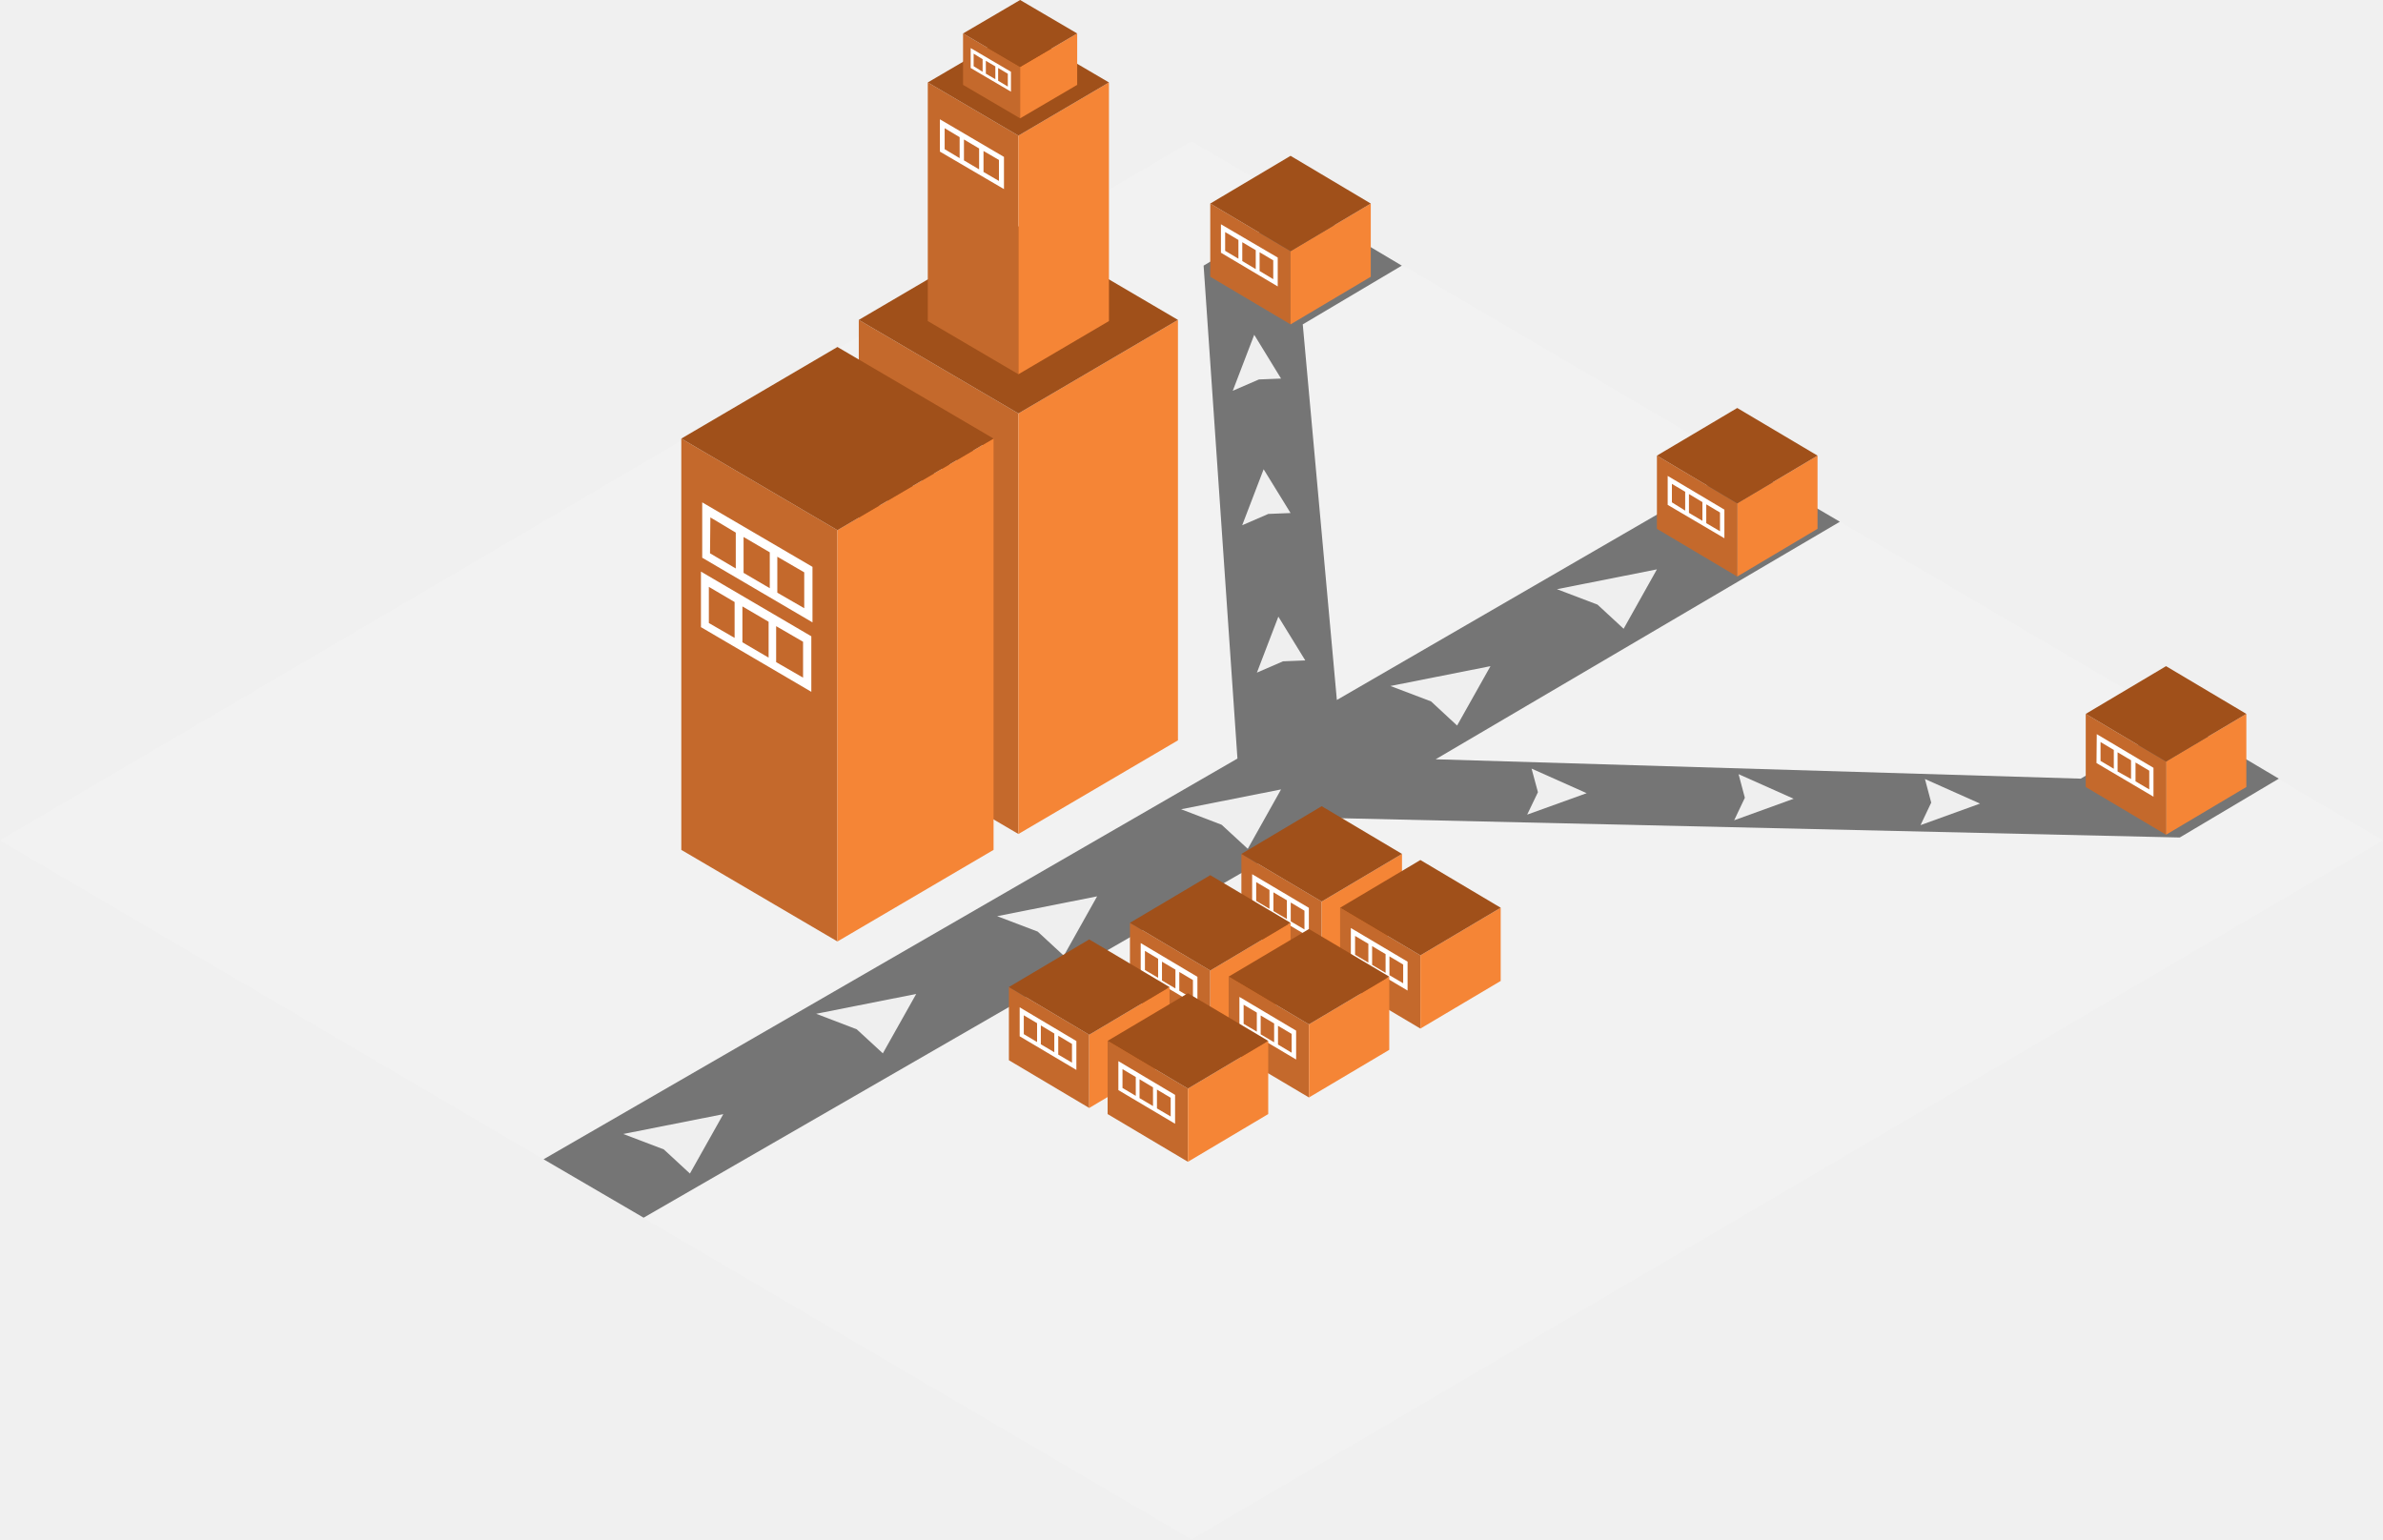
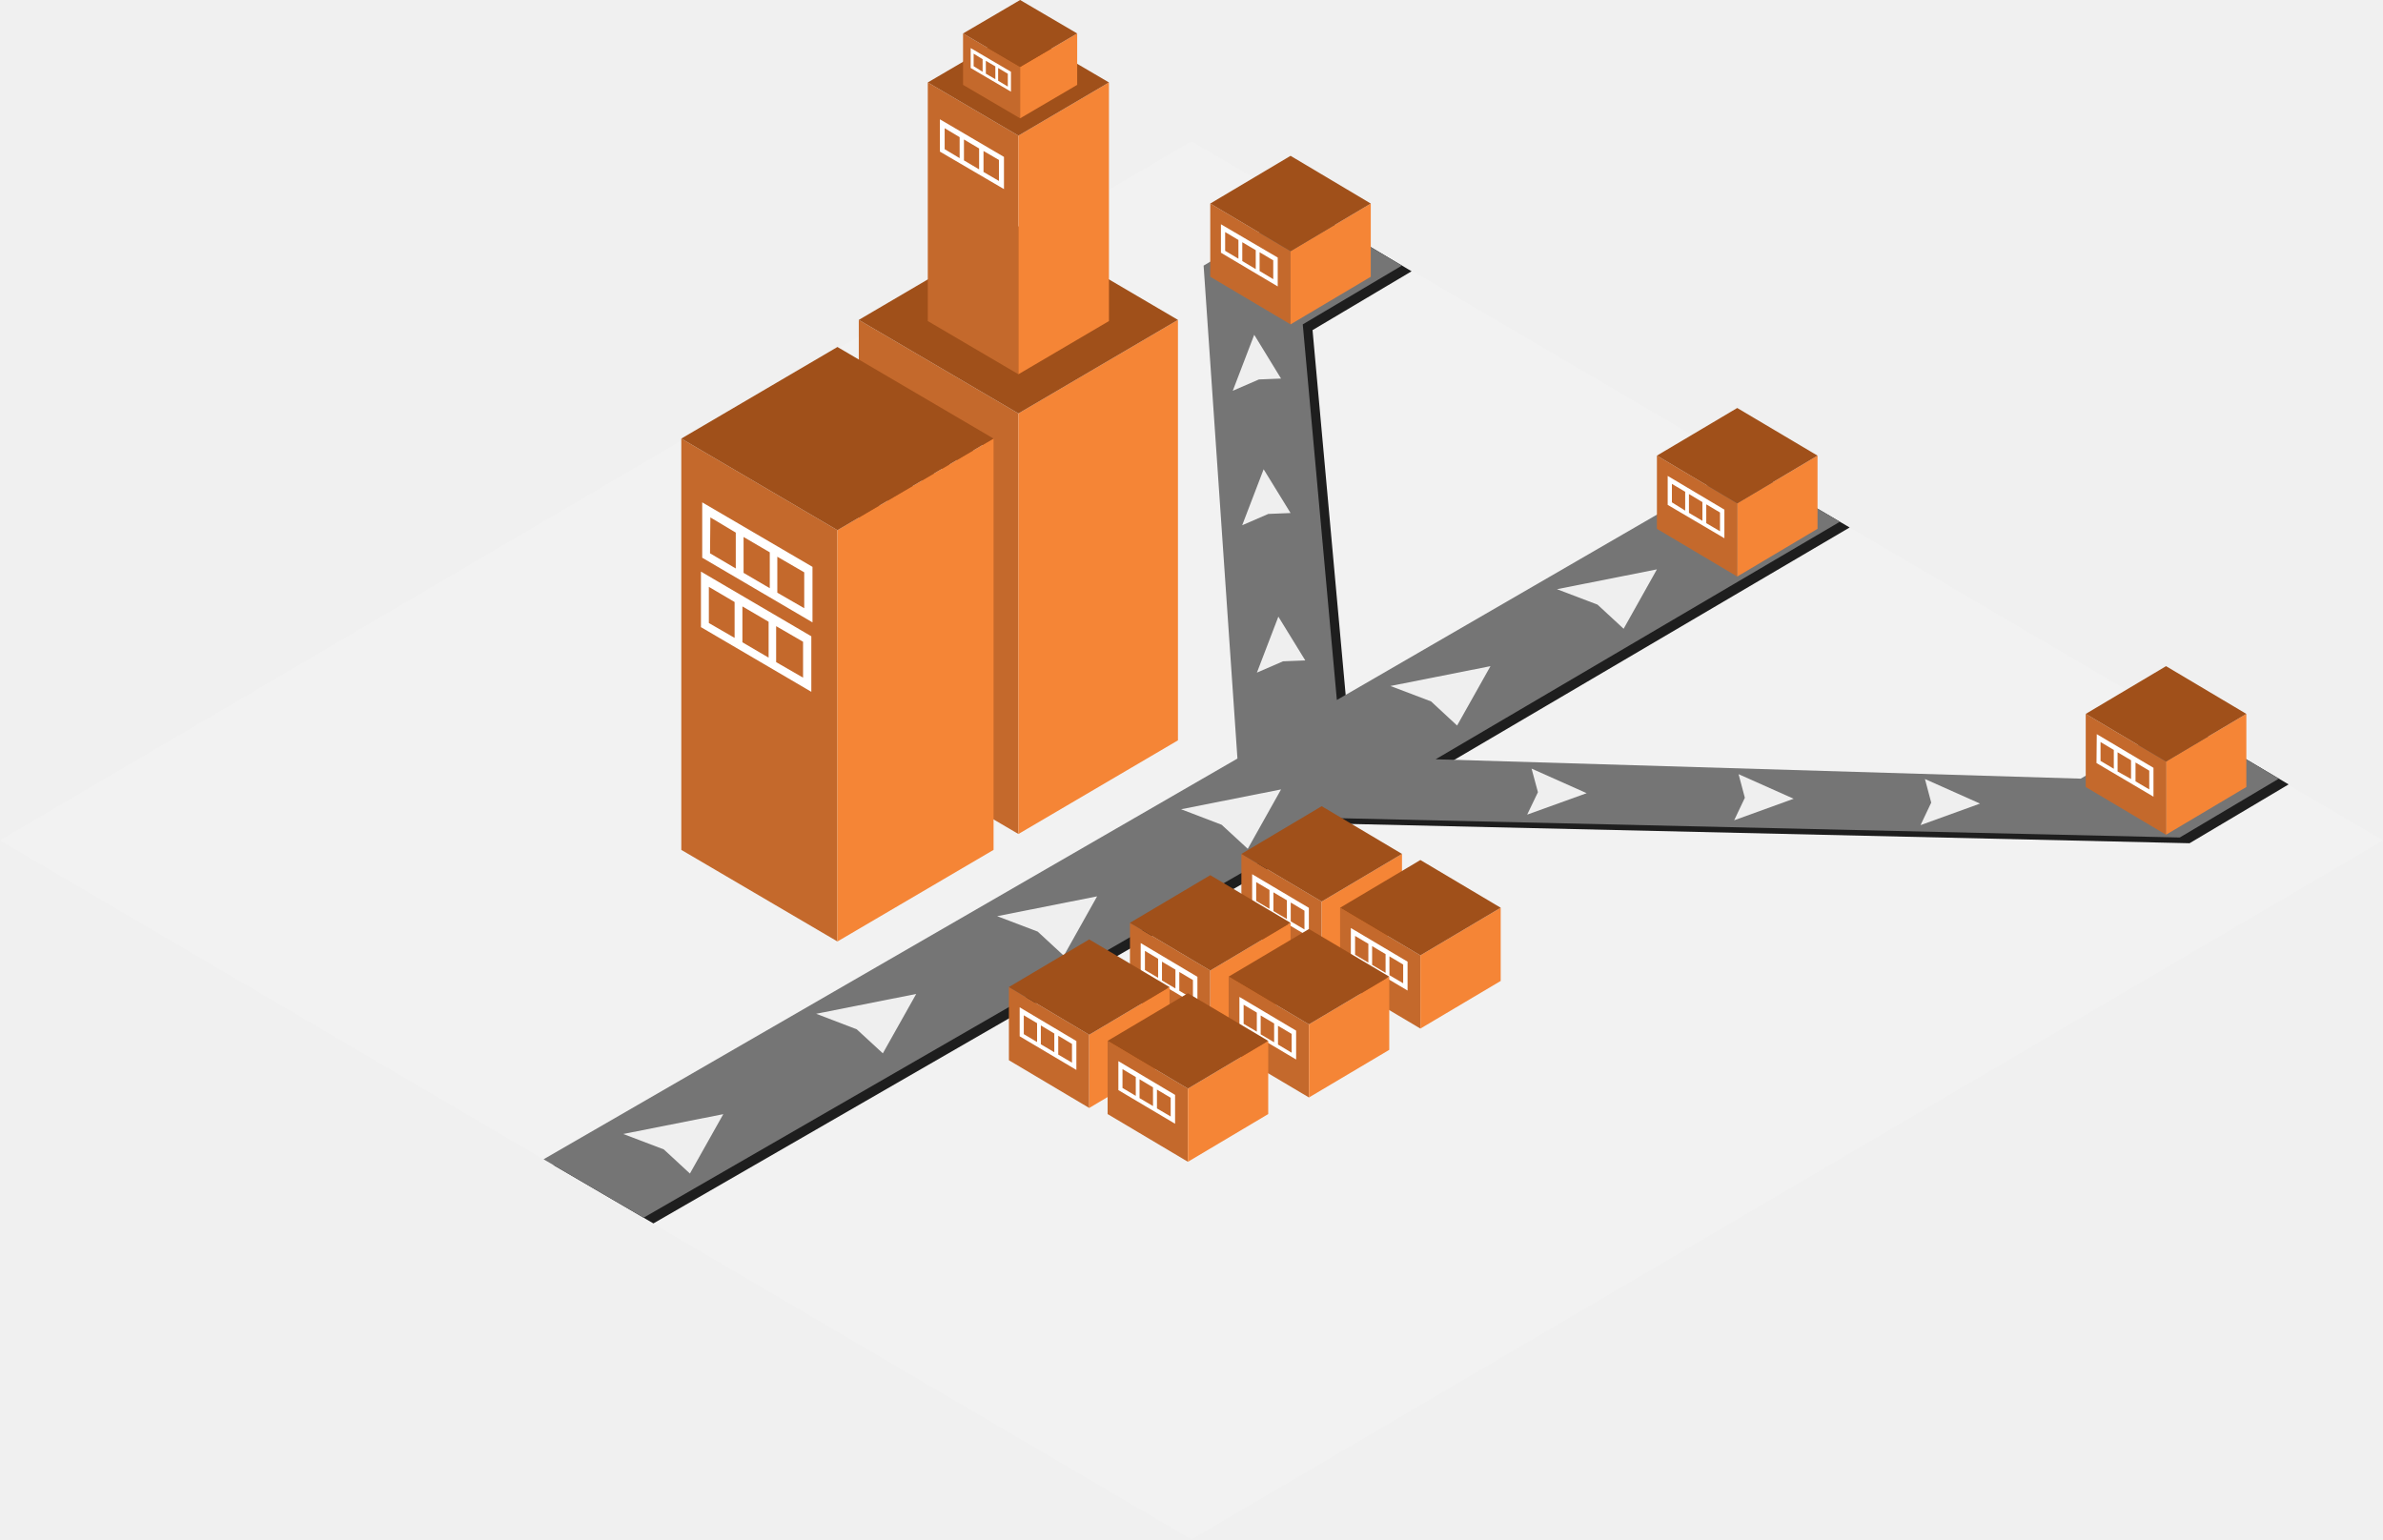
<svg xmlns="http://www.w3.org/2000/svg" viewBox="0 0 265.58 171.6">
  <defs>
-     <style>.a{fill:#f2f2f2;}.b{fill:#757575;}.c{fill:#c4692c;}.d{fill:#f58536;}.e{fill:#a0501a;}.f{fill:#fff;}.g{fill:#efefef;}</style>
+     <style>.a{fill:#f2f2f2;}.b{fill:#1e1e1e;}.c{fill:#757575;}.d{fill:#c4692c;}.e{fill:#f58536;}.f{fill:#a0501a;}.g{fill:#fff;}.h{fill:#efefef;}</style>
  </defs>
  <polygon class="a" points="132.79 15.76 0 93.68 132.79 171.6 265.58 93.68 132.79 15.76" />
-   <polygon class="b" points="242.93 80.25 231.89 86.8 160 84.64 205.05 58.16 194.24 51.82 148.99 78.03 145.19 36.16 136.8 31.18 145.19 36.16 156.23 29.61 145.19 23.05 134.14 29.61 134.14 29.61 137.91 84.56 60.58 129.23 71.73 135.74 148.96 91.2 242.93 93.36 253.97 86.8 242.93 80.25" />
-   <polygon class="c" points="143.83 36.16 134.88 30.85 134.88 22.69 143.83 28 143.83 36.16" />
-   <polygon class="d" points="143.83 36.16 152.77 30.85 152.77 22.69 143.83 28 143.83 36.16" />
-   <polygon class="e" points="143.83 17.37 134.88 22.69 143.83 28 152.77 22.69 143.83 17.37" />
-   <path class="f" d="M136.07,28.17l6.33,3.76V28.71L136.07,25Zm4.31-.05,1.52.9v2.1l-1.52-.91ZM138.45,27l1.5.89V30l-1.5-.9Zm-1.91-1.13,1.48.88v2.09l-1.48-.88Z" />
-   <polygon class="c" points="241.4 93.05 232.45 87.73 232.45 79.58 241.4 84.89 241.4 93.05" />
-   <polygon class="d" points="241.4 93.05 250.35 87.73 250.35 79.58 241.4 84.89 241.4 93.05" />
-   <polygon class="e" points="241.4 74.26 232.45 79.58 241.4 84.89 250.35 79.58 241.4 74.26" />
-   <path class="f" d="M233.65,85.06,240,88.81V85.59l-6.32-3.75ZM238,85l1.53.91V88L238,87.1ZM236,83.86l1.5.89v2.09L236,86Zm-1.9-1.14,1.48.88v2.1l-1.48-.88Z" />
-   <polygon class="c" points="193.61 64.27 184.66 58.95 184.66 50.79 193.61 56.11 193.61 64.27" />
-   <polygon class="d" points="193.61 64.27 202.56 58.95 202.56 50.79 193.61 56.11 193.61 64.27" />
-   <polygon class="e" points="193.61 45.48 184.66 50.79 193.61 56.11 202.56 50.79 193.61 45.48" />
-   <path class="f" d="M185.86,56.28,192.18,60V56.81l-6.32-3.76Zm4.3-.06,1.53.91v2.09l-1.53-.9Zm-1.93-1.15,1.5.9v2.09l-1.5-.89Zm-1.9-1.13,1.48.88v2.1L186.33,56Z" />
-   <polygon class="g" points="69.46 126.41 80.61 124.2 76.89 130.82 73.98 128.13 69.46 126.41" />
-   <polygon class="g" points="90.96 113.01 102.11 110.8 98.39 117.42 95.48 114.74 90.96 113.01" />
-   <polygon class="g" points="111.13 102.13 122.27 99.92 118.56 106.54 115.65 103.85 111.13 102.13" />
-   <polygon class="g" points="131.63 90.21 142.77 88 139.06 94.62 136.15 91.94 131.63 90.21" />
-   <polygon class="g" points="154.96 76.47 166.11 74.26 162.39 80.88 159.49 78.19 154.96 76.47" />
-   <polygon class="g" points="173.52 65.68 184.66 63.47 180.95 70.09 178.04 67.4 173.52 65.68" />
-   <polygon class="g" points="140.08 74.98 142.47 68.74 145.47 73.62 142.99 73.72 140.08 74.98" />
-   <polygon class="g" points="170.69 85.68 176.83 88.42 170.2 90.81 171.4 88.31 170.69 85.68" />
-   <polygon class="g" points="193.76 86.3 199.9 89.04 193.27 91.44 194.46 88.93 193.76 86.3" />
-   <polygon class="g" points="214.53 86.84 220.67 89.58 214.04 91.98 215.23 89.47 214.53 86.84" />
-   <polygon class="g" points="138.44 58.55 140.83 52.31 143.83 57.19 141.35 57.29 138.44 58.55" />
-   <polygon class="g" points="137.39 43.56 139.78 37.32 142.77 42.2 140.3 42.3 137.39 43.56" />
-   <polygon class="c" points="147.3 108.66 138.35 103.35 138.35 95.19 147.3 100.5 147.3 108.66" />
-   <polygon class="d" points="147.3 108.66 156.25 103.35 156.25 95.19 147.3 100.5 147.3 108.66" />
-   <polygon class="e" points="147.3 89.87 138.35 95.19 147.3 100.5 156.25 95.19 147.3 89.87" />
-   <path class="f" d="M139.55,100.67l6.32,3.75V101.2l-6.32-3.75Zm4.3-.06,1.53.91v2.09l-1.53-.9Zm-1.93-1.14,1.5.89v2.09l-1.5-.89ZM140,98.33l1.48.88v2.1l-1.48-.88Z" />
-   <polygon class="c" points="113.5 92.97 95.71 82.53 95.71 35.66 113.5 46.09 113.5 92.97" />
-   <path class="f" d="M98,57.15l12.58,7.37V58.19L98,50.81Zm8.56-.11,3,1.77v4.12l-3-1.78Zm-3.84-2.26,3,1.75v4.12l-3-1.75Zm-3.78-2.22,2.94,1.73V58.4l-2.94-1.72Z" />
-   <polygon class="d" points="113.5 92.97 131.28 82.53 131.28 35.66 113.5 46.09 113.5 92.97" />
-   <polygon class="e" points="113.5 25.22 95.71 35.66 113.5 46.09 131.28 35.66 113.5 25.22" />
-   <path class="f" d="M98.09,49.23l12.57,7.37V50.28L98.09,42.9Zm8.55-.11,3,1.78V55l-3-1.77Zm-3.84-2.25,3,1.75v4.11l-3-1.74ZM99,44.64,102,46.37v4.12L99,48.76Z" />
-   <polygon class="c" points="113.5 41.72 103.4 35.79 103.4 9.19 113.5 15.12 113.5 41.72" />
-   <polygon class="d" points="113.5 41.72 123.59 35.79 123.59 9.19 113.5 15.12 113.5 41.72" />
-   <polygon class="e" points="113.5 3.27 103.4 9.19 113.5 15.12 123.59 9.19 113.5 3.27" />
-   <path class="f" d="M104.75,16.9l7.14,4.18V17.49l-7.14-4.19Zm4.86-.07,1.72,1v2.34l-1.72-1Zm-2.18-1.28,1.69,1v2.33l-1.69-1Zm-2.15-1.26,1.67,1v2.34l-1.67-1Z" />
-   <polygon class="c" points="113.69 13.19 107.33 9.46 107.33 3.73 113.69 7.46 113.69 13.19" />
-   <polygon class="d" points="113.69 13.19 120.05 9.46 120.05 3.73 113.69 7.46 113.69 13.19" />
-   <polygon class="e" points="113.69 0 107.33 3.73 113.69 7.46 120.05 3.73 113.69 0" />
-   <path class="f" d="M108.18,7.58l4.49,2.64V8l-4.49-2.64Zm3.06,0,1.08.64V9.65L111.24,9Zm-1.37-.8,1.06.62V8.83l-1.06-.62Zm-1.36-.8,1,.62V8l-1-.62Z" />
-   <polygon class="c" points="93.33 104.95 75.93 94.74 75.93 48.89 93.33 59.1 93.33 104.95" />
-   <path class="f" d="M78.12,69.91l12.3,7.21V70.93l-12.3-7.21Zm8.38-.11,3,1.74v4l-3-1.73Zm-3.76-2.2,2.92,1.71v4l-2.92-1.71ZM79,65.42l2.87,1.69v4L79,69.45Z" />
-   <polygon class="d" points="93.33 104.95 110.73 94.74 110.73 48.89 93.33 59.1 93.33 104.95" />
-   <polygon class="e" points="93.33 38.68 75.93 48.89 93.33 59.1 110.73 48.89 93.33 38.68" />
-   <path class="f" d="M78.26,62.17l12.29,7.21V63.19L78.26,56Zm8.37-.11,3,1.74v4l-3-1.73Zm-3.76-2.2,2.92,1.71v4l-2.92-1.71Zm-3.7-2.18L82,59.37v4l-2.87-1.69Z" />
-   <polygon class="c" points="134.88 116.34 125.93 111.03 125.93 102.87 134.88 108.19 134.88 116.34" />
-   <polygon class="d" points="134.88 116.34 143.83 111.03 143.83 102.87 134.88 108.19 134.88 116.34" />
-   <polygon class="e" points="134.88 97.56 125.93 102.87 134.88 108.19 143.83 102.87 134.88 97.56" />
-   <path class="f" d="M127.13,108.35l6.32,3.76v-3.22l-6.32-3.76Zm4.3,0,1.52.9v2.1l-1.52-.91Zm-1.93-1.15,1.5.89v2.1l-1.5-.89ZM127.6,106l1.47.88V109l-1.47-.87Z" />
-   <polygon class="c" points="121.39 123.51 112.44 118.19 112.44 110.03 121.39 115.35 121.39 123.51" />
-   <polygon class="d" points="121.39 123.51 130.34 118.19 130.34 110.03 121.39 115.35 121.39 123.51" />
-   <polygon class="e" points="121.39 104.72 112.44 110.03 121.39 115.35 130.34 110.03 121.39 104.72" />
-   <path class="f" d="M113.64,115.52l6.32,3.75v-3.22l-6.32-3.76Zm4.3-.06,1.53.91v2.09l-1.53-.9ZM116,114.31l1.5.9v2.09l-1.5-.89Zm-1.9-1.13,1.48.88v2.1l-1.48-.88Z" />
-   <polygon class="c" points="158.3 114.66 149.35 109.35 149.35 101.19 158.3 106.5 158.3 114.66" />
-   <polygon class="d" points="158.3 114.66 167.25 109.35 167.25 101.19 158.3 106.5 158.3 114.66" />
-   <polygon class="e" points="158.3 95.87 149.35 101.19 158.3 106.5 167.25 101.19 158.3 95.87" />
-   <path class="f" d="M150.55,106.67l6.32,3.75V107.2l-6.32-3.75Zm4.3-.06,1.53.91v2.09l-1.53-.9Zm-1.93-1.14,1.5.89v2.09l-1.5-.89Zm-1.9-1.14,1.48.88v2.1l-1.48-.88Z" />
-   <polygon class="c" points="145.88 122.34 136.93 117.03 136.93 108.87 145.88 114.19 145.88 122.34" />
-   <polygon class="d" points="145.88 122.34 154.83 117.03 154.83 108.87 145.88 114.19 145.88 122.34" />
-   <polygon class="e" points="145.88 103.56 136.93 108.87 145.88 114.19 154.83 108.87 145.88 103.56" />
-   <path class="f" d="M138.13,114.35l6.32,3.76v-3.22l-6.32-3.76Zm4.3,0,1.52.9v2.1l-1.52-.91Zm-1.93-1.15,1.5.89v2.1l-1.5-.89ZM138.6,112l1.47.88V115l-1.47-.87Z" />
-   <polygon class="c" points="132.39 129.51 123.44 124.19 123.44 116.03 132.39 121.35 132.39 129.51" />
-   <polygon class="d" points="132.39 129.51 141.34 124.19 141.34 116.03 132.39 121.35 132.39 129.51" />
-   <polygon class="e" points="132.39 110.72 123.44 116.03 132.39 121.35 141.34 116.03 132.39 110.72" />
-   <path class="f" d="M124.64,121.52l6.32,3.75v-3.22l-6.32-3.76Zm4.3-.06,1.53.91v2.09l-1.53-.9ZM127,120.31l1.5.9v2.09l-1.5-.89Zm-1.9-1.13,1.48.88v2.1l-1.48-.88Z" />
+   <polygon class="b" points="244.02 80.89 232.98 87.44 161.1 85.28 206.14 58.8 195.33 52.46 150.08 78.67 146.28 36.8 137.89 31.82 146.28 36.8 157.32 30.24 146.28 23.69 135.24 30.24 135.24 30.24 139.01 85.2 61.67 129.87 72.82 136.38 150.05 91.84 244.02 94 255.06 87.44 244.02 80.89" />
+   <polygon class="c" points="242.93 80.25 231.89 86.8 160 84.64 205.05 58.16 194.24 51.82 148.99 78.03 145.19 36.16 136.8 31.18 145.19 36.16 156.23 29.61 145.19 23.05 134.14 29.61 134.14 29.61 137.91 84.56 60.58 129.23 71.73 135.74 148.96 91.2 242.93 93.36 253.97 86.8 242.93 80.25" />
+   <polygon class="d" points="143.83 36.16 134.88 30.85 134.88 22.69 143.83 28 143.83 36.16" />
+   <polygon class="e" points="143.83 36.16 152.77 30.85 152.77 22.69 143.83 28 143.83 36.16" />
+   <polygon class="f" points="143.83 17.37 134.88 22.69 143.83 28 152.77 22.69 143.83 17.37" />
+   <path class="g" d="M136.07,28.17l6.33,3.76V28.71L136.07,25Zm4.31-.05,1.52.9v2.1l-1.52-.91ZM138.45,27l1.5.89V30l-1.5-.9Zm-1.91-1.13,1.48.88v2.09l-1.48-.88Z" />
+   <polygon class="d" points="241.4 93.05 232.45 87.73 232.45 79.58 241.4 84.89 241.4 93.05" />
+   <polygon class="e" points="241.4 93.05 250.35 87.73 250.35 79.58 241.4 84.89 241.4 93.05" />
+   <polygon class="f" points="241.4 74.26 232.45 79.58 241.4 84.89 250.35 79.58 241.4 74.26" />
+   <path class="g" d="M233.65,85.06,240,88.81V85.59l-6.32-3.75ZM238,85l1.53.91V88L238,87.1ZM236,83.86l1.5.89v2.09L236,86Zm-1.9-1.14,1.48.88v2.1l-1.48-.88Z" />
+   <polygon class="d" points="193.61 64.27 184.66 58.95 184.66 50.79 193.61 56.11 193.61 64.27" />
+   <polygon class="e" points="193.61 64.27 202.56 58.95 202.56 50.79 193.61 56.11 193.61 64.27" />
+   <polygon class="f" points="193.61 45.48 184.66 50.79 193.61 56.11 202.56 50.79 193.61 45.48" />
+   <path class="g" d="M185.86,56.28,192.18,60V56.81l-6.32-3.76Zm4.3-.06,1.53.91v2.09l-1.53-.9Zm-1.93-1.15,1.5.9v2.09l-1.5-.89Zm-1.9-1.13,1.48.88v2.1L186.33,56Z" />
+   <polygon class="h" points="69.46 126.41 80.61 124.2 76.89 130.82 73.98 128.13 69.46 126.41" />
+   <polygon class="h" points="90.96 113.01 102.11 110.8 98.39 117.42 95.48 114.74 90.96 113.01" />
+   <polygon class="h" points="111.13 102.13 122.27 99.92 118.56 106.54 115.65 103.85 111.13 102.13" />
+   <polygon class="h" points="131.63 90.21 142.77 88 139.06 94.62 136.15 91.94 131.63 90.21" />
+   <polygon class="h" points="154.96 76.47 166.11 74.26 162.39 80.88 159.49 78.19 154.96 76.47" />
+   <polygon class="h" points="173.52 65.68 184.66 63.47 180.95 70.09 178.04 67.4 173.52 65.68" />
+   <polygon class="h" points="140.08 74.98 142.47 68.74 145.47 73.62 142.99 73.72 140.08 74.98" />
+   <polygon class="h" points="170.69 85.68 176.83 88.42 170.2 90.81 171.4 88.31 170.69 85.68" />
+   <polygon class="h" points="193.76 86.3 199.9 89.04 193.27 91.44 194.46 88.93 193.76 86.3" />
+   <polygon class="h" points="214.53 86.84 220.67 89.58 214.04 91.98 215.23 89.47 214.53 86.84" />
+   <polygon class="h" points="138.44 58.55 140.83 52.31 143.83 57.19 141.35 57.29 138.44 58.55" />
+   <polygon class="h" points="137.39 43.56 139.78 37.32 142.77 42.2 140.3 42.3 137.39 43.56" />
+   <polygon class="d" points="147.3 108.66 138.35 103.35 138.35 95.19 147.3 100.5 147.3 108.66" />
+   <polygon class="e" points="147.3 108.66 156.25 103.35 156.25 95.19 147.3 100.5 147.3 108.66" />
+   <polygon class="f" points="147.3 89.87 138.35 95.19 147.3 100.5 156.25 95.19 147.3 89.87" />
+   <path class="g" d="M139.55,100.67l6.32,3.75V101.2l-6.32-3.75Zm4.3-.06,1.53.91v2.09l-1.53-.9Zm-1.93-1.14,1.5.89v2.09l-1.5-.89ZM140,98.33l1.48.88v2.1l-1.48-.88Z" />
+   <polygon class="d" points="113.5 92.97 95.71 82.53 95.71 35.66 113.5 46.09 113.5 92.97" />
+   <path class="g" d="M98,57.15l12.58,7.37V58.19L98,50.81Zm8.56-.11,3,1.77v4.12l-3-1.78Zm-3.84-2.26,3,1.75v4.12l-3-1.75Zm-3.78-2.22,2.94,1.73V58.4l-2.94-1.72Z" />
+   <polygon class="e" points="113.5 92.97 131.28 82.53 131.28 35.66 113.5 46.09 113.5 92.97" />
+   <polygon class="f" points="113.5 25.22 95.71 35.66 113.5 46.09 131.28 35.66 113.5 25.22" />
+   <path class="g" d="M98.09,49.23l12.57,7.37V50.28L98.09,42.9Zm8.55-.11,3,1.78V55l-3-1.77Zm-3.84-2.25,3,1.75v4.11l-3-1.74ZM99,44.64,102,46.37v4.12L99,48.76Z" />
+   <polygon class="d" points="113.5 41.72 103.4 35.79 103.4 9.19 113.5 15.12 113.5 41.72" />
+   <polygon class="e" points="113.5 41.72 123.59 35.79 123.59 9.19 113.5 15.12 113.5 41.72" />
+   <polygon class="f" points="113.5 3.27 103.4 9.19 113.5 15.12 123.59 9.19 113.5 3.27" />
+   <path class="g" d="M104.75,16.9l7.14,4.18V17.49l-7.14-4.19Zm4.86-.07,1.72,1v2.34l-1.72-1Zm-2.18-1.28,1.69,1v2.33l-1.69-1Zm-2.15-1.26,1.67,1v2.34l-1.67-1Z" />
+   <polygon class="d" points="113.69 13.19 107.33 9.46 107.33 3.73 113.69 7.46 113.69 13.19" />
+   <polygon class="e" points="113.69 13.19 120.05 9.46 120.05 3.73 113.69 7.46 113.69 13.19" />
+   <polygon class="f" points="113.69 0 107.33 3.73 113.69 7.46 120.05 3.73 113.69 0" />
+   <path class="g" d="M108.18,7.58l4.49,2.64V8l-4.49-2.64Zm3.06,0,1.08.64V9.65L111.24,9Zm-1.37-.8,1.06.62V8.83l-1.06-.62Zm-1.36-.8,1,.62V8l-1-.62Z" />
+   <polygon class="d" points="93.33 104.95 75.93 94.74 75.93 48.89 93.33 59.1 93.33 104.95" />
+   <path class="g" d="M78.12,69.91l12.3,7.21V70.93l-12.3-7.21Zm8.38-.11,3,1.74v4l-3-1.73Zm-3.76-2.2,2.92,1.71v4l-2.92-1.71ZM79,65.42l2.87,1.69v4L79,69.45Z" />
+   <polygon class="e" points="93.33 104.95 110.73 94.74 110.73 48.89 93.33 59.1 93.33 104.95" />
+   <polygon class="f" points="93.33 38.68 75.93 48.89 93.33 59.1 110.73 48.89 93.33 38.68" />
+   <path class="g" d="M78.26,62.17l12.29,7.21V63.19L78.26,56Zm8.37-.11,3,1.74v4l-3-1.73Zm-3.76-2.2,2.92,1.71v4l-2.92-1.71Zm-3.7-2.18L82,59.37v4l-2.87-1.69Z" />
+   <polygon class="d" points="134.88 116.34 125.93 111.03 125.93 102.87 134.88 108.19 134.88 116.34" />
+   <polygon class="e" points="134.88 116.34 143.83 111.03 143.83 102.87 134.88 108.19 134.88 116.34" />
+   <polygon class="f" points="134.88 97.56 125.93 102.87 134.88 108.19 143.83 102.87 134.88 97.56" />
+   <path class="g" d="M127.13,108.35l6.32,3.76v-3.22l-6.32-3.76Zm4.3,0,1.52.9v2.1l-1.52-.91Zm-1.93-1.15,1.5.89v2.1l-1.5-.89ZM127.6,106l1.47.88V109l-1.47-.87Z" />
+   <polygon class="d" points="121.39 123.51 112.44 118.19 112.44 110.03 121.39 115.35 121.39 123.51" />
+   <polygon class="e" points="121.39 123.51 130.34 118.19 130.34 110.03 121.39 115.35 121.39 123.51" />
+   <polygon class="f" points="121.39 104.72 112.44 110.03 121.39 115.35 130.34 110.03 121.39 104.72" />
+   <path class="g" d="M113.64,115.52l6.32,3.75v-3.22l-6.32-3.76Zm4.3-.06,1.53.91v2.09l-1.53-.9ZM116,114.31l1.5.9v2.09l-1.5-.89Zm-1.9-1.13,1.48.88v2.1l-1.48-.88Z" />
+   <polygon class="d" points="158.3 114.66 149.35 109.35 149.35 101.19 158.3 106.5 158.3 114.66" />
+   <polygon class="e" points="158.3 114.66 167.25 109.35 167.25 101.19 158.3 106.5 158.3 114.66" />
+   <polygon class="f" points="158.3 95.87 149.35 101.19 158.3 106.5 167.25 101.19 158.3 95.87" />
+   <path class="g" d="M150.55,106.67l6.32,3.75V107.2l-6.32-3.75Zm4.3-.06,1.53.91v2.09l-1.53-.9Zm-1.93-1.14,1.5.89v2.09l-1.5-.89Zm-1.9-1.14,1.48.88v2.1l-1.48-.88Z" />
+   <polygon class="d" points="145.88 122.34 136.93 117.03 136.93 108.87 145.88 114.19 145.88 122.34" />
+   <polygon class="e" points="145.88 122.34 154.83 117.03 154.83 108.87 145.88 114.19 145.88 122.34" />
+   <polygon class="f" points="145.88 103.56 136.93 108.87 145.88 114.19 154.83 108.87 145.88 103.56" />
+   <path class="g" d="M138.13,114.35l6.32,3.76v-3.22l-6.32-3.76Zm4.3,0,1.52.9v2.1l-1.52-.91Zm-1.93-1.15,1.5.89v2.1l-1.5-.89ZM138.6,112l1.47.88V115l-1.47-.87Z" />
+   <polygon class="d" points="132.39 129.51 123.44 124.19 123.44 116.03 132.39 121.35 132.39 129.51" />
+   <polygon class="e" points="132.39 129.51 141.34 124.19 141.34 116.03 132.39 121.35 132.39 129.51" />
+   <polygon class="f" points="132.39 110.72 123.44 116.03 132.39 121.35 141.34 116.03 132.39 110.72" />
+   <path class="g" d="M124.64,121.52l6.32,3.75v-3.22l-6.32-3.76Zm4.3-.06,1.53.91v2.09l-1.53-.9ZM127,120.31l1.5.9v2.09l-1.5-.89Zm-1.9-1.13,1.48.88v2.1l-1.48-.88Z" />
</svg>
